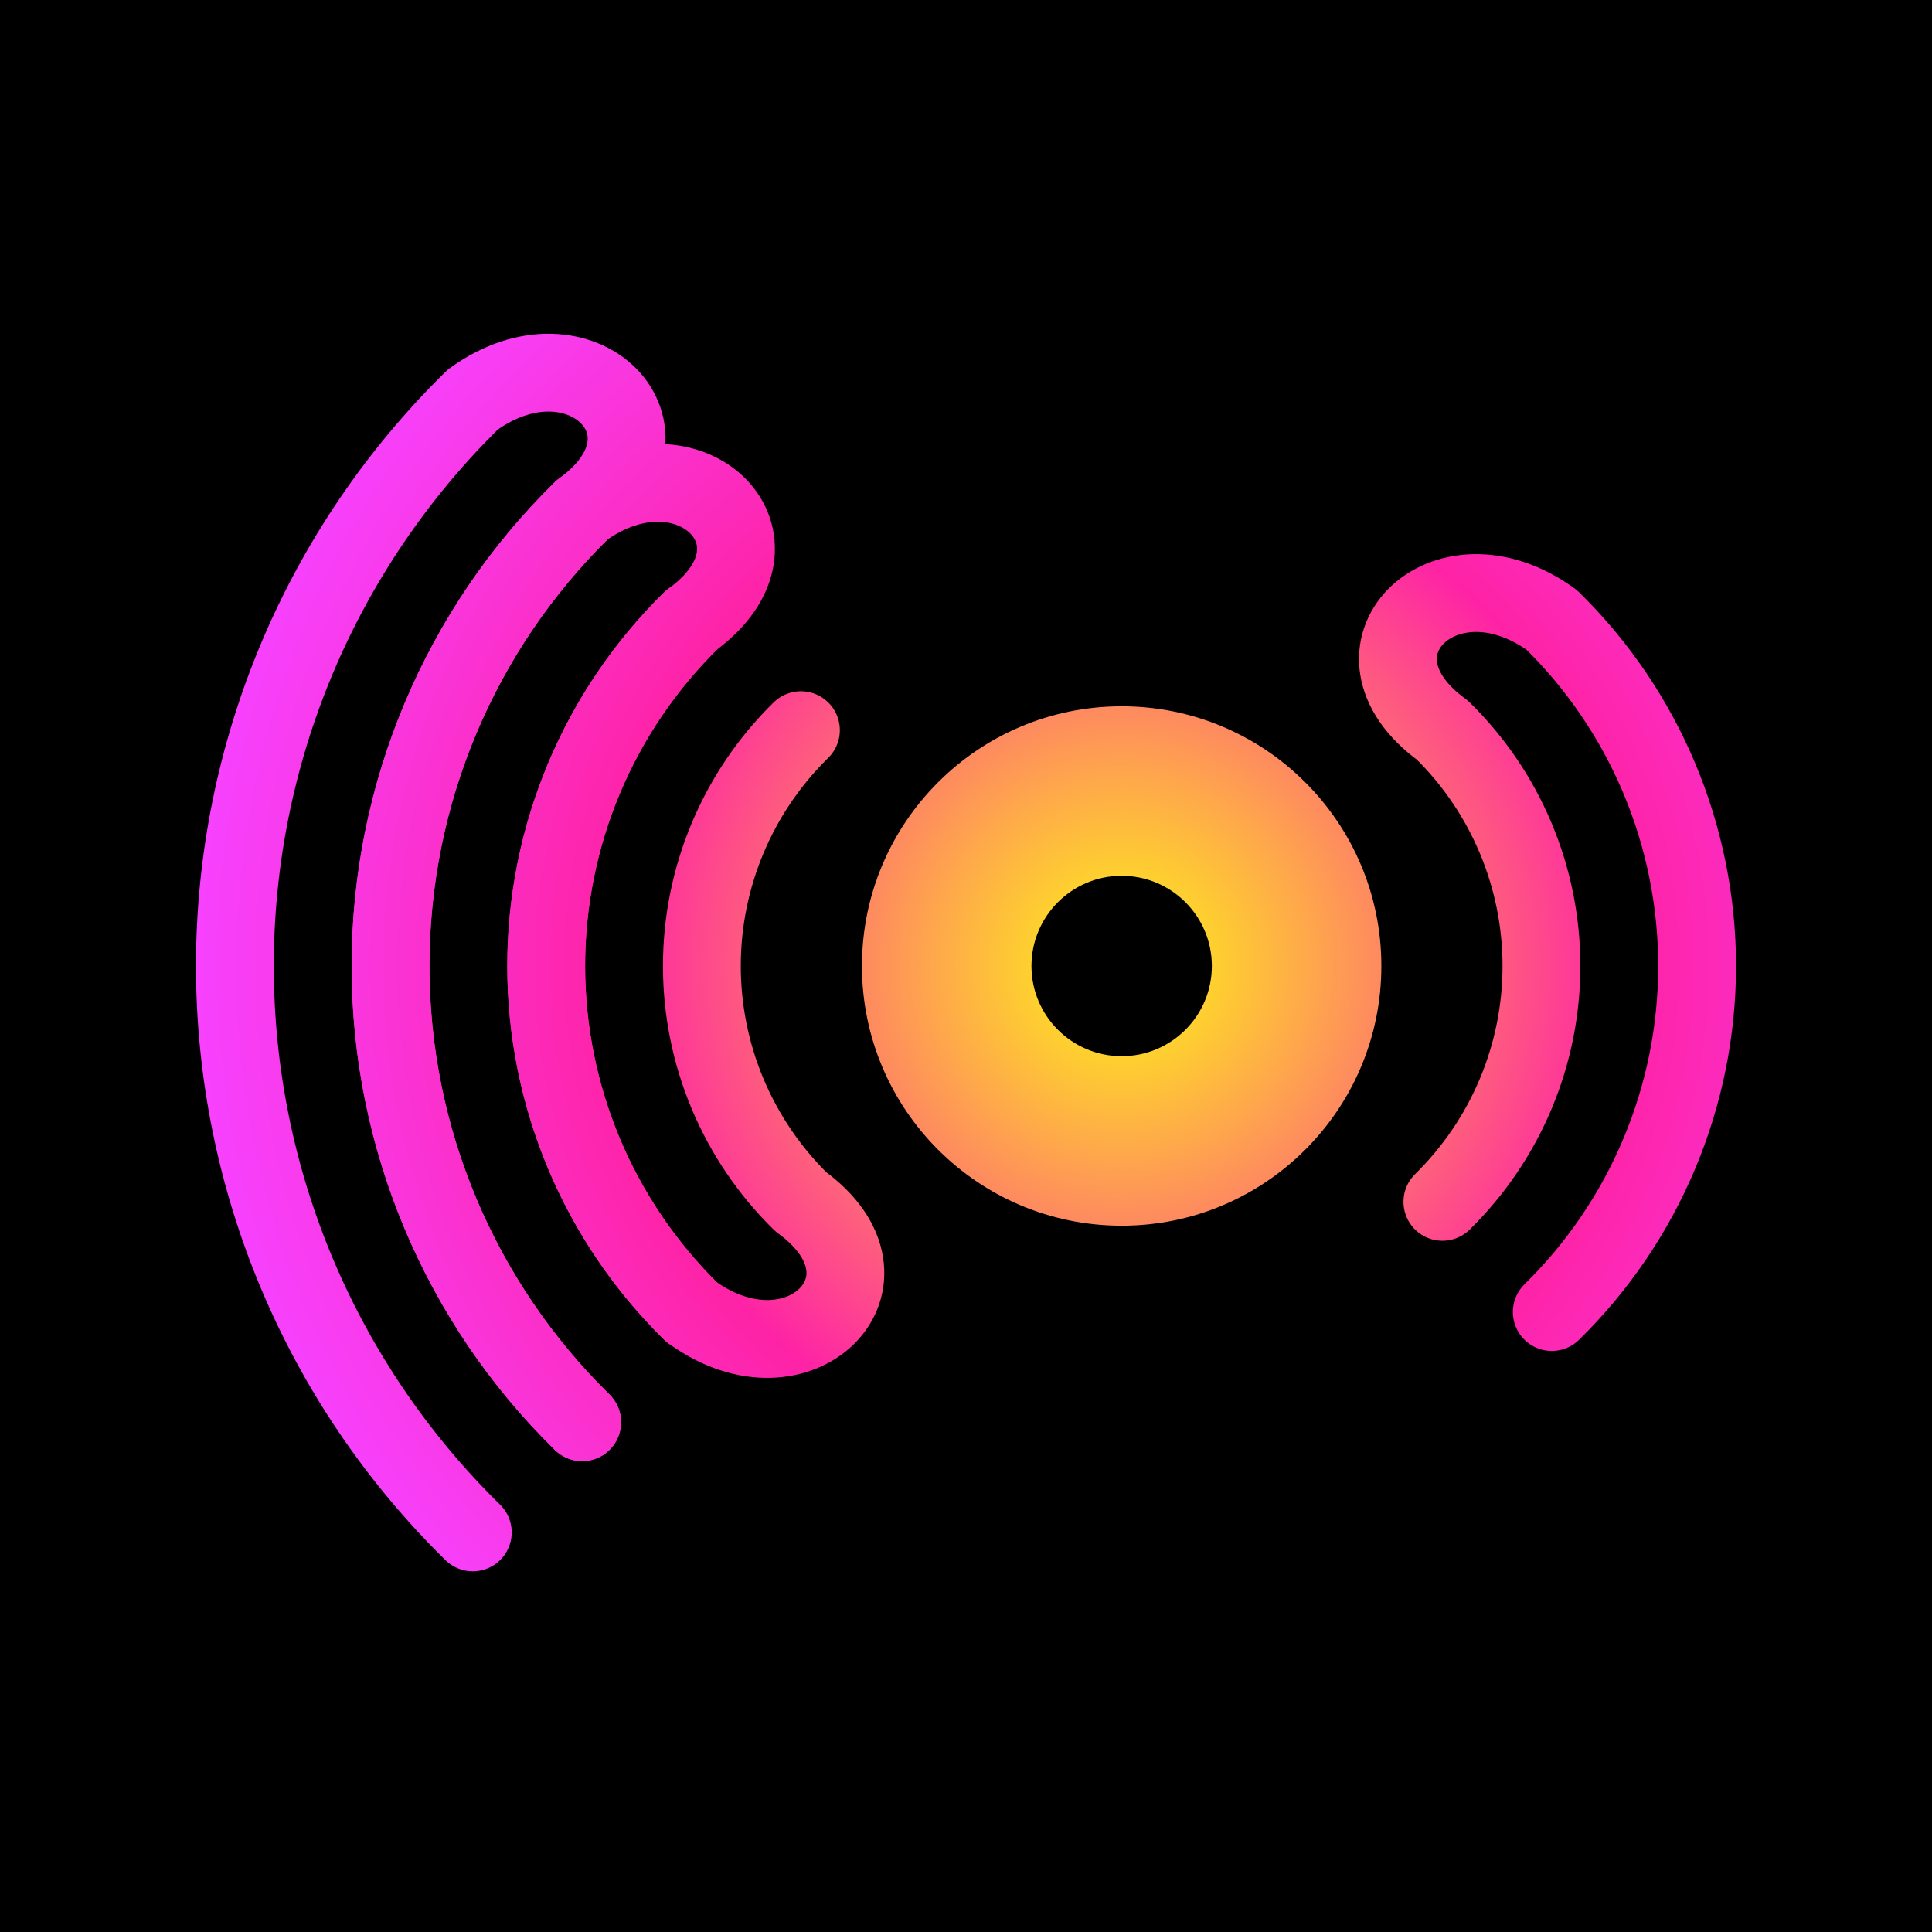
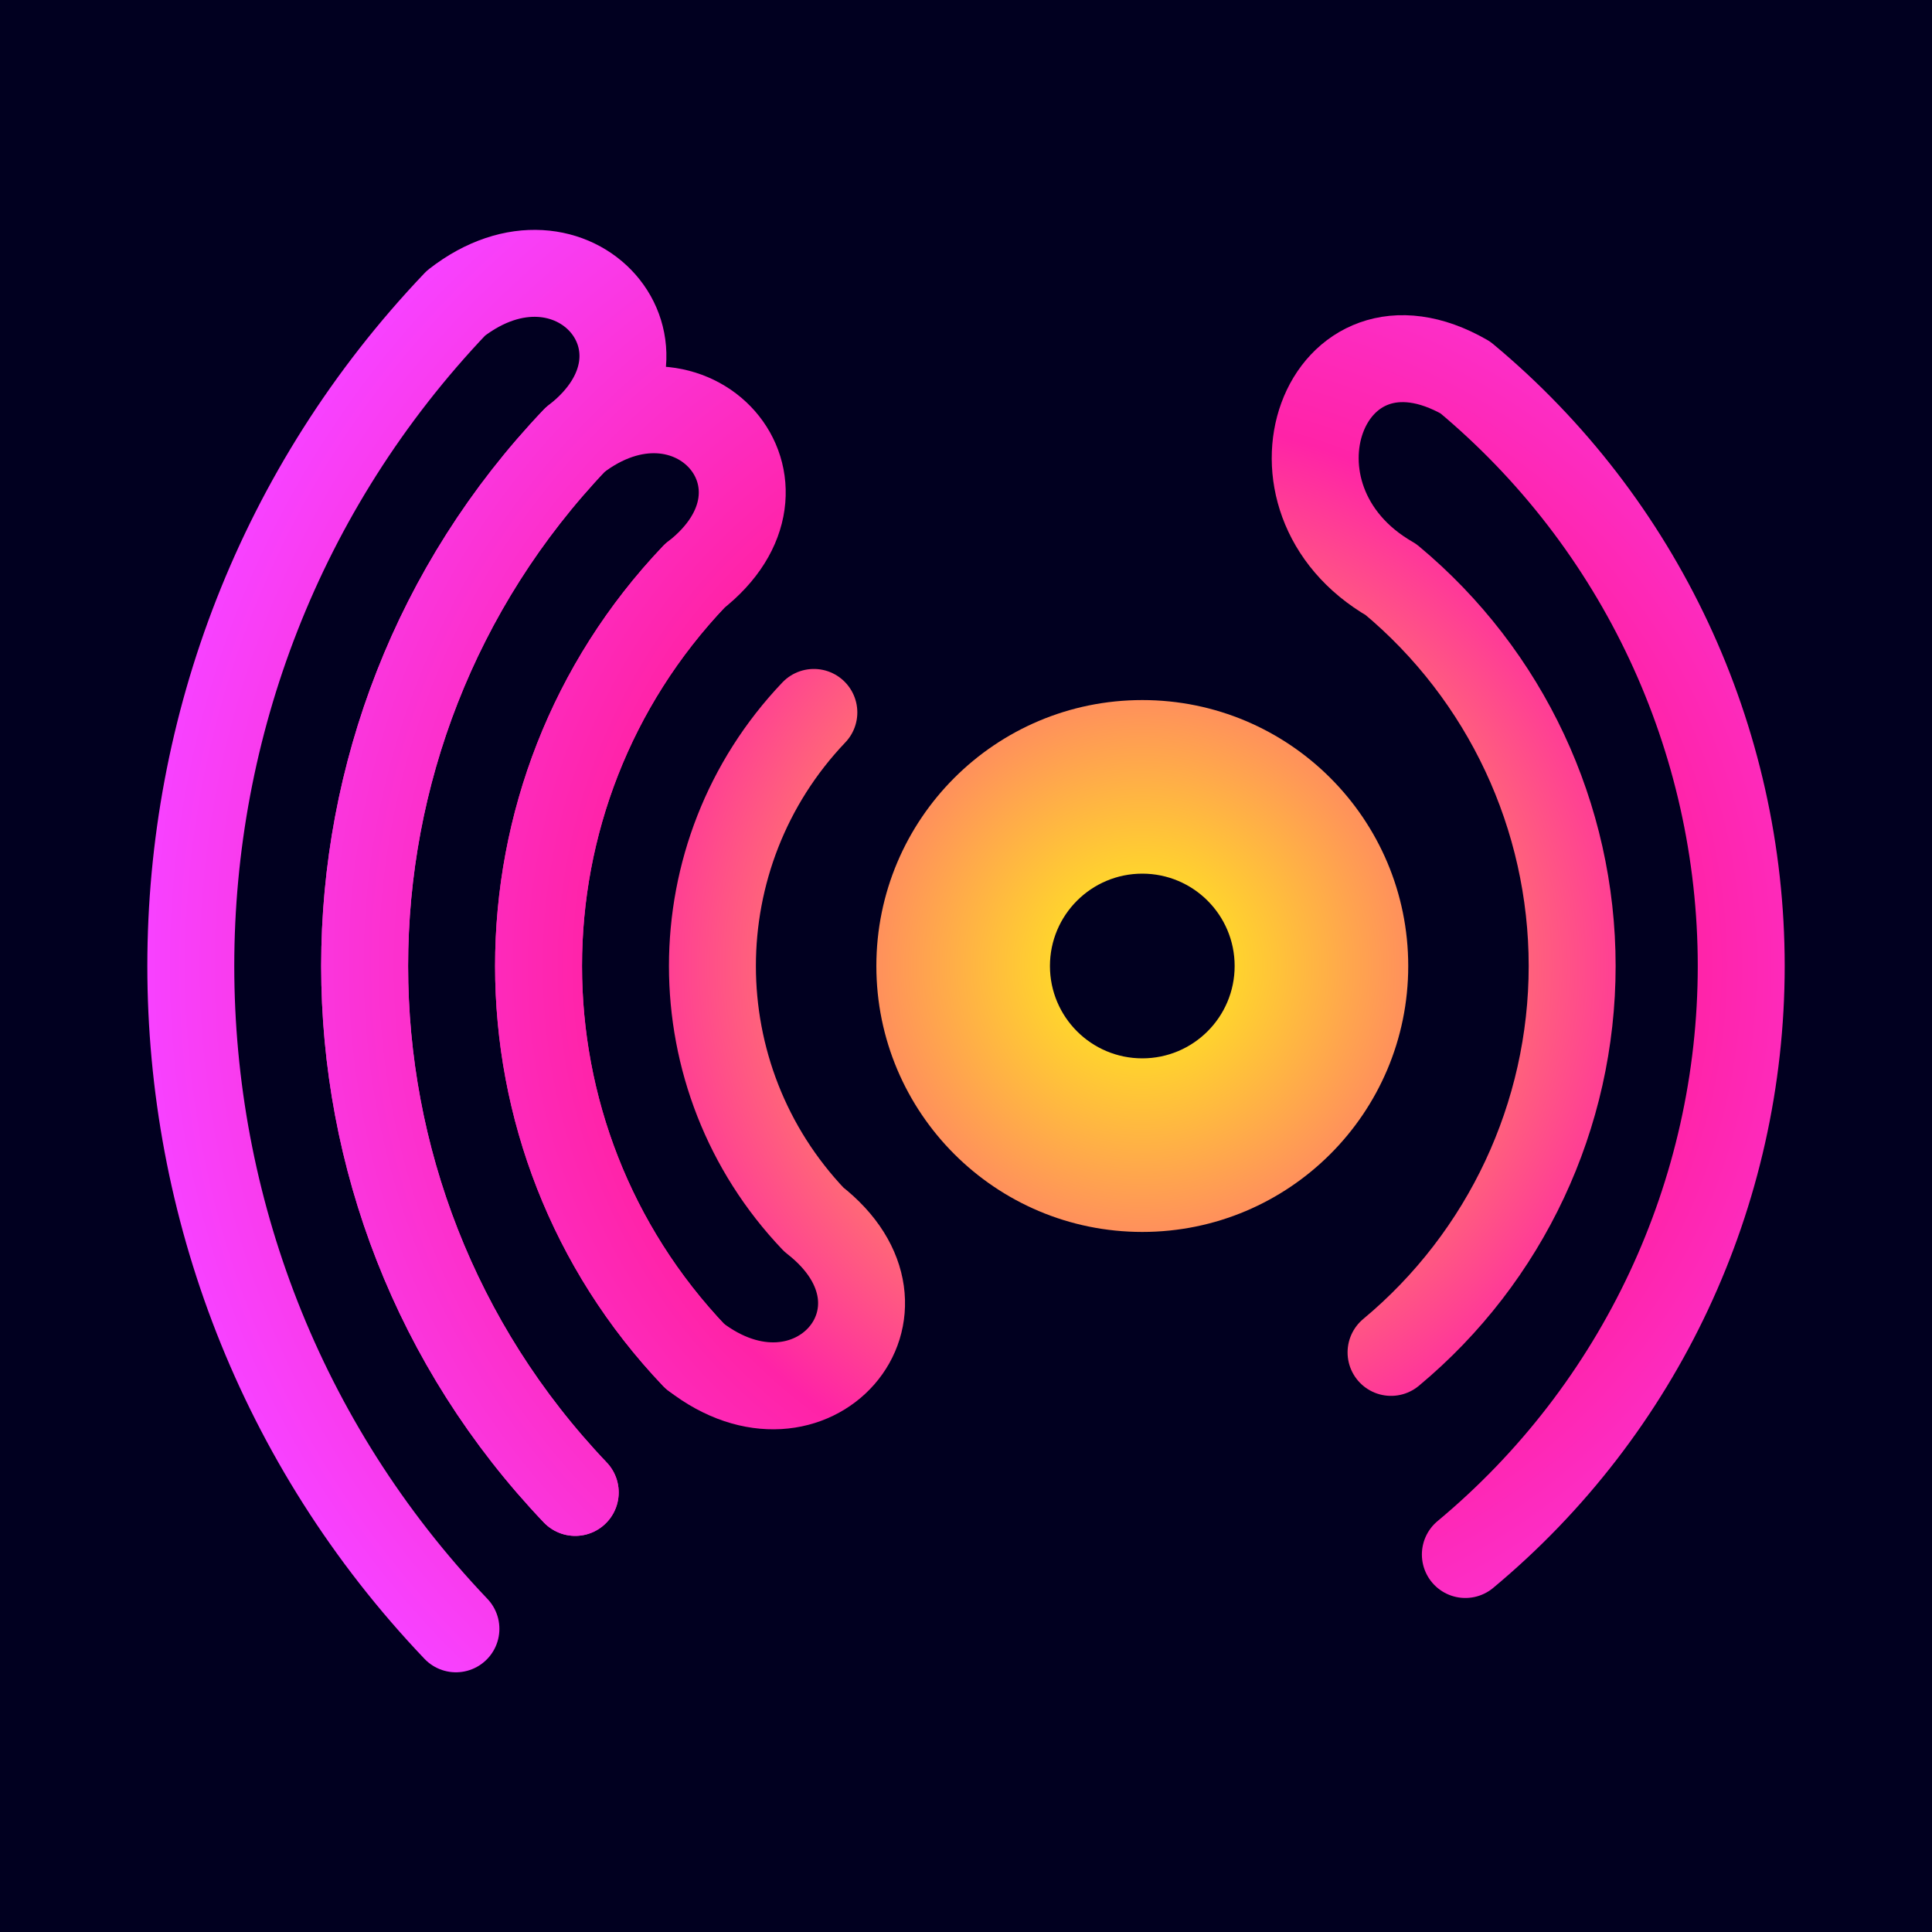
<svg xmlns="http://www.w3.org/2000/svg" viewBox="0 0 1024 1024" width="1024" height="1024">
  <defs>
-     <radialGradient id="muon-paint" gradientUnits="userSpaceOnUse" cx="578.00" cy="512.00" r="392.50">
+     <radialGradient id="muon-paint" gradientUnits="userSpaceOnUse" cx="585.00" cy="512.00" r="412.00">
      <stop offset="0" stop-color="#fff715" />
      <stop offset="0.55" stop-color="#ff23a7" />
      <stop offset="1" stop-color="#f841ff" />
    </radialGradient>
    <filter id="muon-grain" x="-5%" y="-5%" width="110%" height="110%" color-interpolation-filters="sRGB">
-       <feTurbulence type="fractalNoise" baseFrequency="1.25" numOctaves="1" seed="7" result="noise" />
-       <feColorMatrix in="noise" type="matrix" values="0 0 0 0 0  0 0 0 0 0  0 0 0 0 0  0.003 0.003 0.003 0 0" result="speck" />
+       <feTurbulence type="fractalNoise" baseFrequency="2" numOctaves="1" seed="7" result="noise" />
+       <feColorMatrix in="noise" type="matrix" values="0 0 0 0 0  0 0 0 0 0  0 0 0 0 0  0 0 0 0 0" result="speck" />
      <feComposite in="speck" in2="SourceGraphic" operator="in" result="clipped" />
      <feMerge>
        <feMergeNode in="SourceGraphic" />
        <feMergeNode in="clipped" />
      </feMerge>
    </filter>
  </defs>
-   <rect width="1024" height="1024" fill="#000000" />
-   <g transform="translate(512 512) scale(1.25) translate(-512 -512)">
-     <g filter="url(#muon-grain)">
-       <path d="M 302.87 752.16 A 336.33 336.33 0 0 1 302.87 271.84 C 348.67 238.57 395.05 285.29 349.24 318.56 A 270.91 270.91 0 0 0 349.24 705.44" fill="none" stroke="url(#muon-paint)" stroke-width="33" stroke-linecap="round" stroke-linejoin="round" />
-       <path d="M 349.24 705.44 A 270.91 270.91 0 0 1 349.24 318.56 C 395.05 285.29 441.43 332.01 395.62 365.28 A 205.48 205.48 0 0 0 395.62 658.72" fill="none" stroke="url(#muon-paint)" stroke-width="33" stroke-linecap="round" stroke-linejoin="round" />
-       <path d="M 395.62 365.28 A 205.48 205.48 0 0 0 395.62 658.72 C 441.43 691.99 487.81 645.27 442.00 612.00 A 140.05 140.05 0 0 1 442.00 412.00" fill="none" stroke="url(#muon-paint)" stroke-width="33" stroke-linecap="round" stroke-linejoin="round" />
-       <path d="M 714.00 612.00 A 140.05 140.05 0 0 0 714.00 412.00 C 668.19 378.73 714.57 332.01 760.38 365.28 A 205.48 205.48 0 0 1 760.38 658.72" fill="none" stroke="url(#muon-paint)" stroke-width="33" stroke-linecap="round" stroke-linejoin="round" />
-       <circle cx="578.00" cy="512.00" r="130.00" fill="#000000" />
-       <circle cx="578.00" cy="512.00" r="110.12" fill="url(#muon-paint)" />
-       <circle cx="578.00" cy="512.00" r="38.24" fill="#000000" />
+   <rect width="1024" height="1024" fill="#010020" />
+   <g transform="translate(512 512) scale(1.28) translate(-512 -512)">
+     <g>
+       <path d="M 300.79 786.46 A 397.97 397.97 0 0 1 300.79 237.54 C 349.05 200.00 398.45 256.49 350.19 294.02 A 316.06 316.06 0 0 0 350.19 729.98" fill="none" stroke="url(#muon-paint)" stroke-width="36" stroke-linecap="round" stroke-linejoin="round" />
+       <path d="M 350.19 729.98 A 316.06 316.06 0 0 1 350.19 294.02 C 398.45 256.49 447.86 312.97 399.60 350.51 A 234.16 234.16 0 0 0 399.60 673.49" fill="none" stroke="url(#muon-paint)" stroke-width="36" stroke-linecap="round" stroke-linejoin="round" />
+       <path d="M 399.60 350.51 A 234.16 234.16 0 0 0 399.60 673.49 C 447.86 711.03 497.26 654.54 449.00 617.00 A 152.25 152.25 0 0 1 449.00 407.00" fill="none" stroke="url(#muon-paint)" stroke-width="36" stroke-linecap="round" stroke-linejoin="round" />
+       <path d="M 688.00 672.00 A 208.17 208.17 0 0 0 688.00 352.00 C 629.49 318.42 660.26 234.73 718.77 268.31 A 317.04 317.04 0 0 1 718.77 755.69" fill="none" stroke="url(#muon-paint)" stroke-width="36" stroke-linecap="round" stroke-linejoin="round" />
+       <circle cx="585.00" cy="512.00" r="130.00" fill="#010020" />
+       <circle cx="585.00" cy="512.00" r="110.12" fill="url(#muon-paint)" />
+       <circle cx="585.00" cy="512.00" r="38.24" fill="#010020" />
    </g>
  </g>
</svg>
